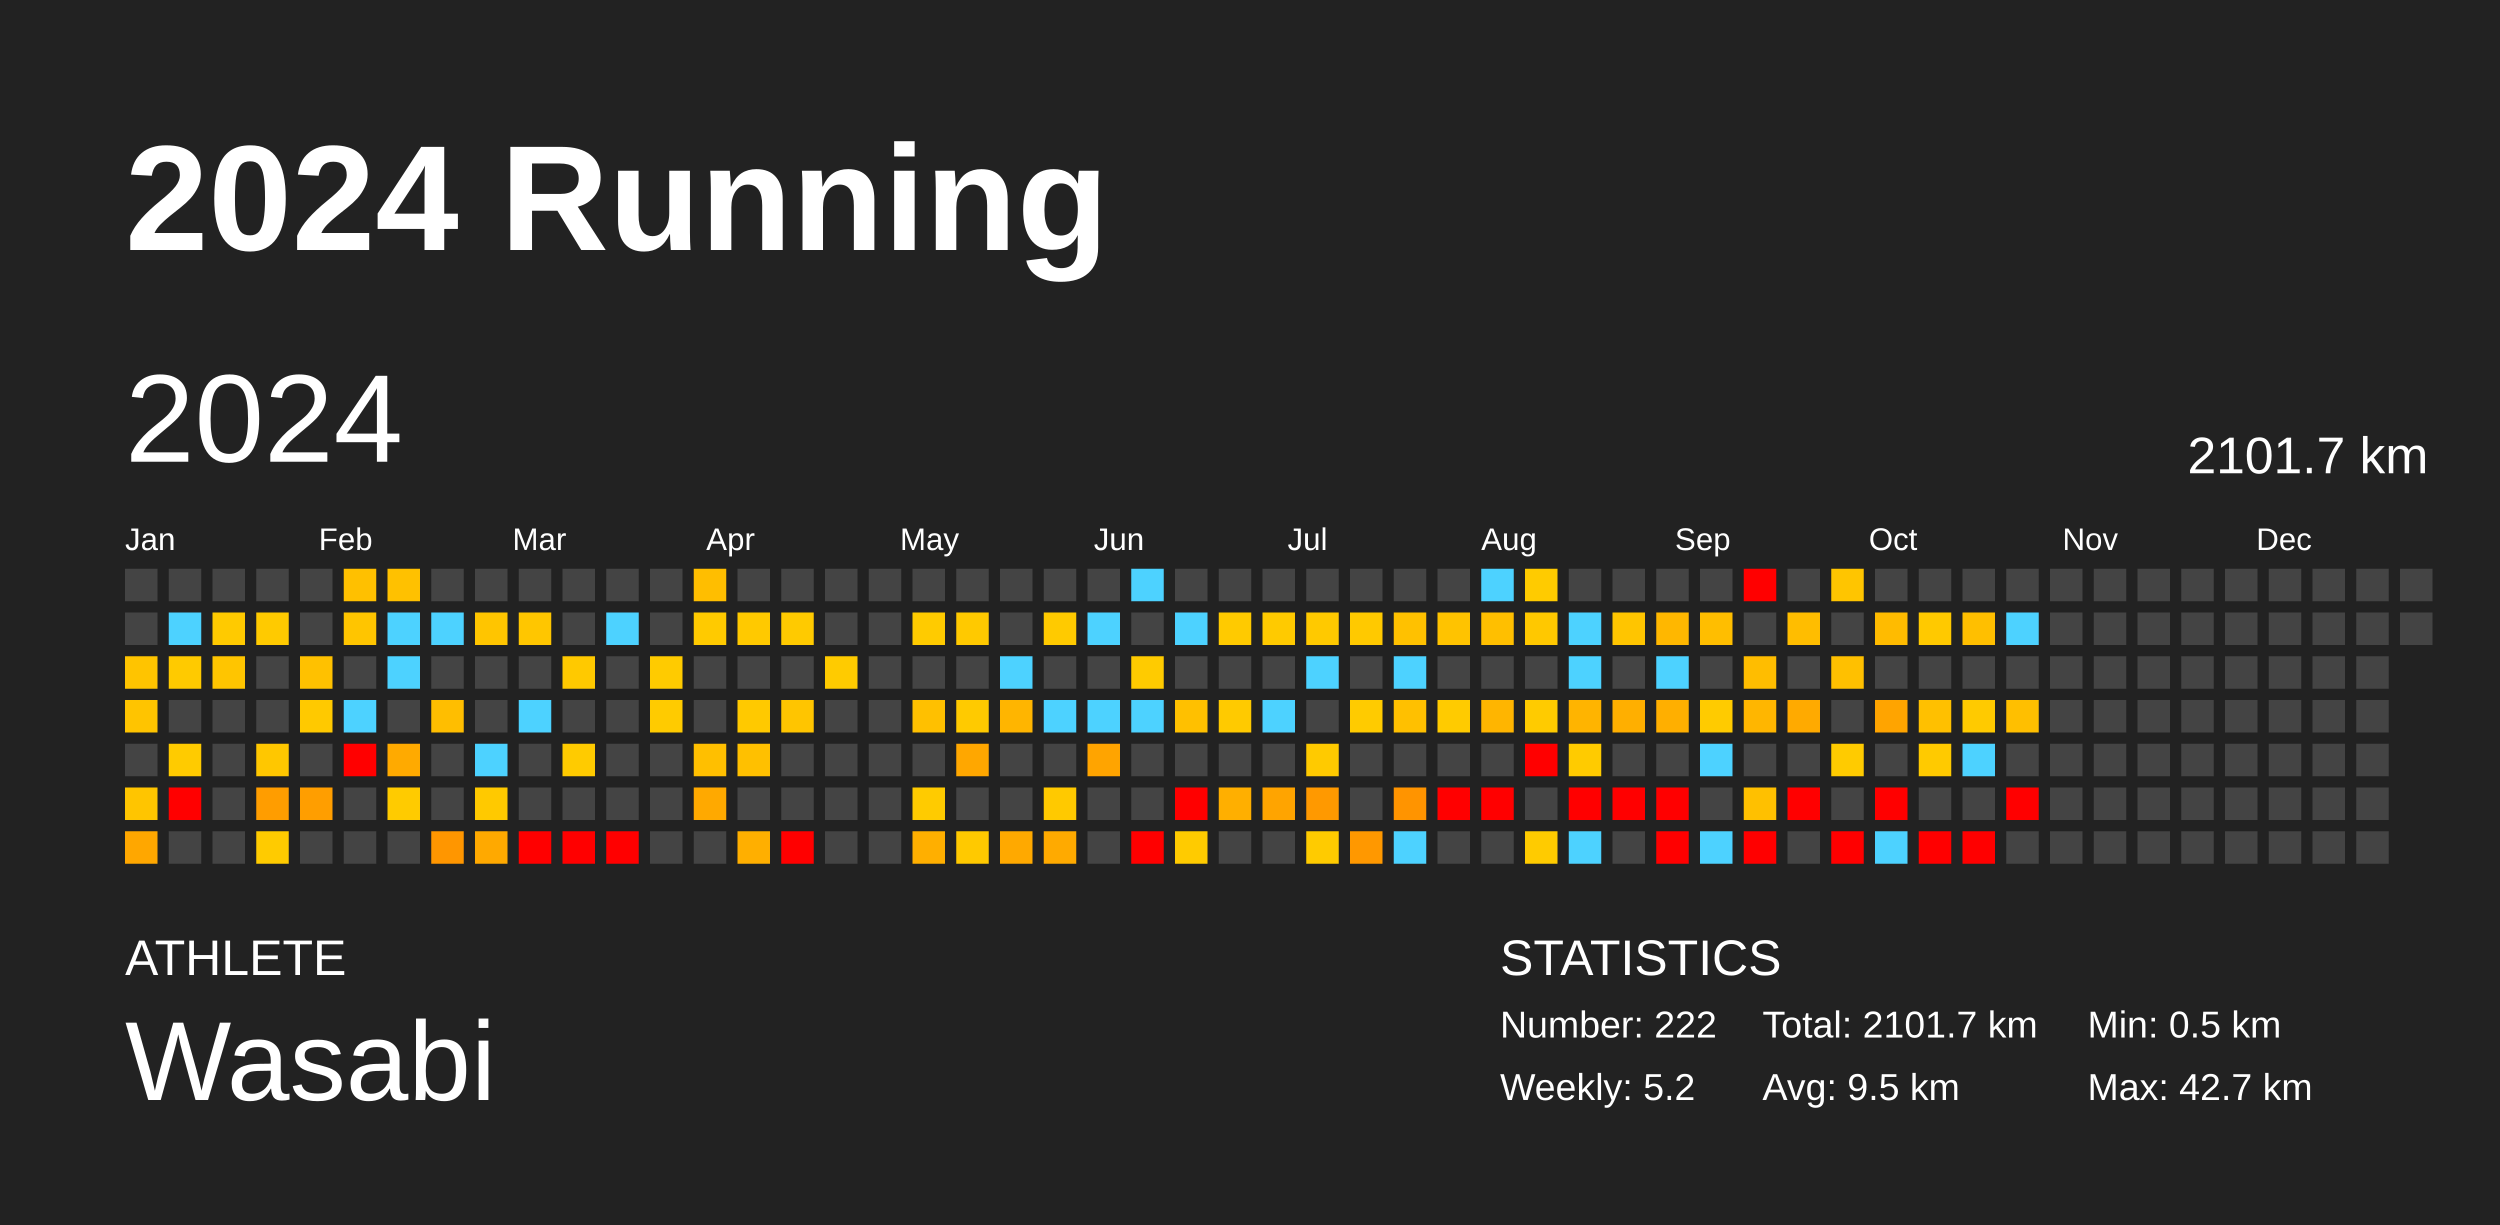
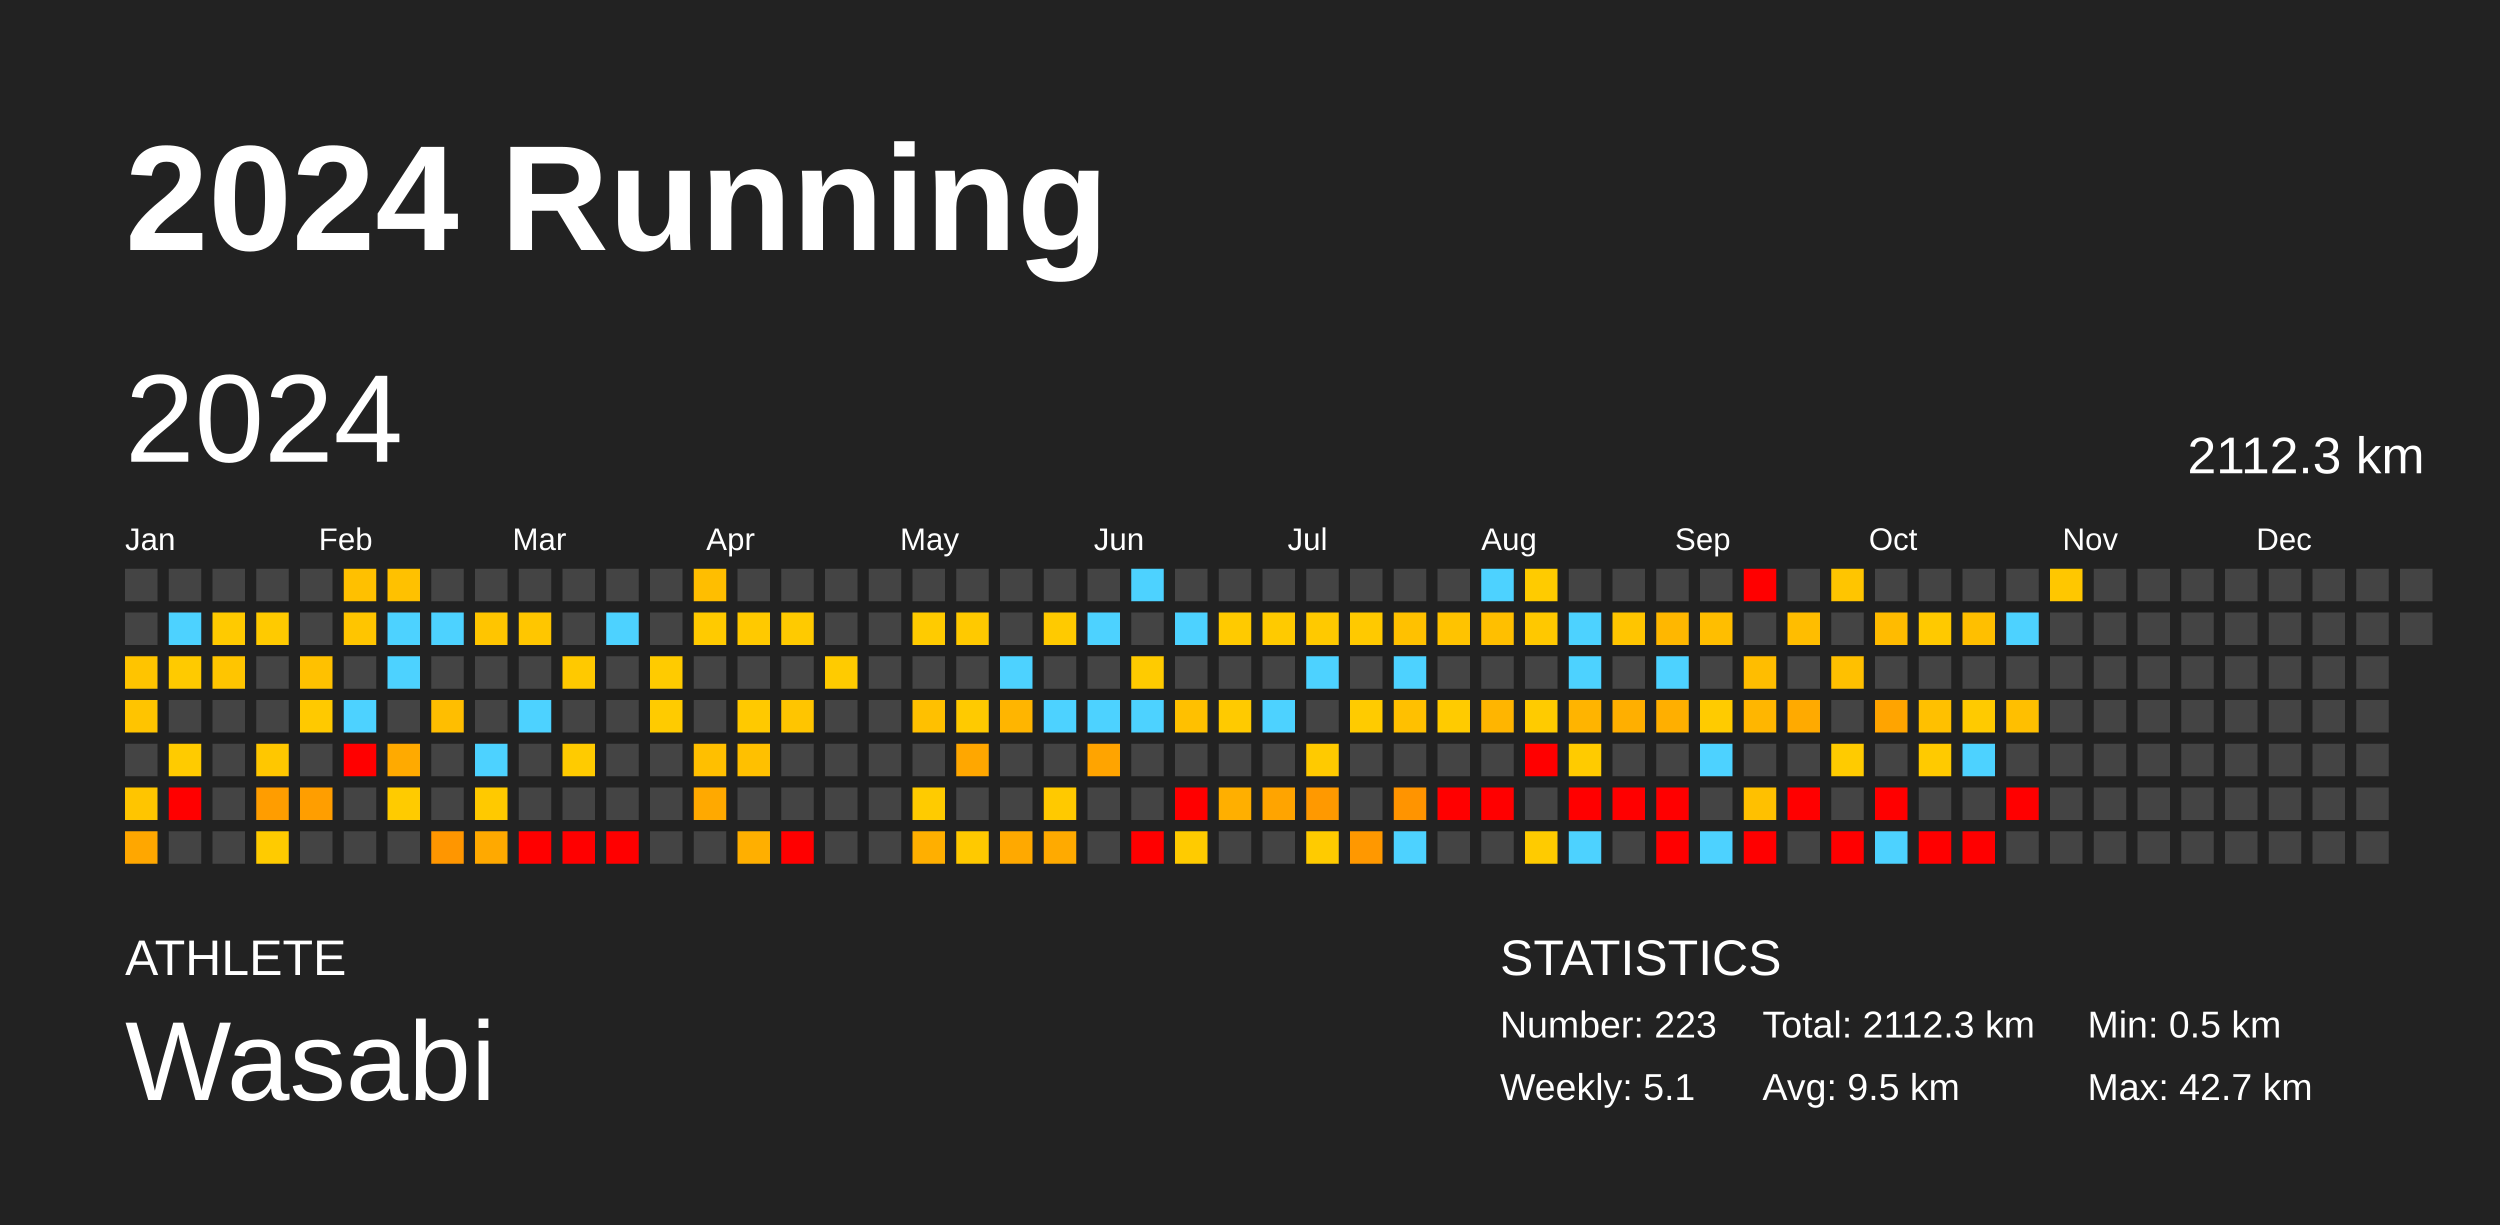
<svg xmlns="http://www.w3.org/2000/svg" baseProfile="full" height="98mm" version="1.1" viewBox="0,0,200,98" width="200mm">
  <defs />
  <rect fill="#222222" height="98" width="200" x="0" y="0" />
  <text fill="#FFFFFF" style="font-size:12px; font-family:Arial; font-weight:bold;" x="10" y="20">2024 Running</text>
  <text fill="#FFFFFF" style="font-size:4px; font-family:Arial" x="10" y="78">ATHLETE</text>
  <text fill="#FFFFFF" style="font-size:9px; font-family:Arial" x="10" y="88">Wasabi</text>
  <text fill="#FFFFFF" style="font-size:4px; font-family:Arial" x="120" y="78">STATISTICS</text>
-   <text fill="#FFFFFF" style="font-size:3px; font-family:Arial" x="120" y="83">Number: 222</text>
-   <text fill="#FFFFFF" style="font-size:3px; font-family:Arial" x="120" y="88">Weekly: 5.2</text>
-   <text fill="#FFFFFF" style="font-size:3px; font-family:Arial" x="141" y="83">Total: 2101.7 km</text>
+   <text fill="#FFFFFF" style="font-size:3px; font-family:Arial" x="120" y="83">Number: 223</text>
+   <text fill="#FFFFFF" style="font-size:3px; font-family:Arial" x="120" y="88">Weekly: 5.1</text>
+   <text fill="#FFFFFF" style="font-size:3px; font-family:Arial" x="141" y="83">Total: 2112.3 km</text>
  <text fill="#FFFFFF" style="font-size:3px; font-family:Arial" x="141" y="88">Avg: 9.5 km</text>
  <text fill="#FFFFFF" style="font-size:3px; font-family:Arial" x="167" y="83">Min: 0.5 km</text>
  <text fill="#FFFFFF" style="font-size:3px; font-family:Arial" x="167" y="88">Max: 42.7 km</text>
  <text dominant-baseline="hanging" fill="#FFFFFF" style="font-size:10.0px; font-family:Arial;" x="10" y="30">2024</text>
-   <text dominant-baseline="hanging" fill="#FFFFFF" style="font-size:4.125px; font-family:Arial;" x="175" y="35">2101.7 km</text>
+   <text dominant-baseline="hanging" fill="#FFFFFF" style="font-size:4.125px; font-family:Arial;" x="175" y="35">2112.3 km</text>
  <text fill="#FFFFFF" style="font-size:2.5px; font-family:Arial" x="10.0" y="44">Jan</text>
  <text fill="#FFFFFF" style="font-size:2.5px; font-family:Arial" x="25.5" y="44">Feb</text>
  <text fill="#FFFFFF" style="font-size:2.5px; font-family:Arial" x="41.0" y="44">Mar</text>
  <text fill="#FFFFFF" style="font-size:2.5px; font-family:Arial" x="56.5" y="44">Apr</text>
  <text fill="#FFFFFF" style="font-size:2.5px; font-family:Arial" x="72.0" y="44">May</text>
  <text fill="#FFFFFF" style="font-size:2.5px; font-family:Arial" x="87.5" y="44">Jun</text>
  <text fill="#FFFFFF" style="font-size:2.5px; font-family:Arial" x="103.0" y="44">Jul</text>
  <text fill="#FFFFFF" style="font-size:2.5px; font-family:Arial" x="118.5" y="44">Aug</text>
  <text fill="#FFFFFF" style="font-size:2.5px; font-family:Arial" x="134.0" y="44">Sep</text>
  <text fill="#FFFFFF" style="font-size:2.5px; font-family:Arial" x="149.5" y="44">Oct</text>
  <text fill="#FFFFFF" style="font-size:2.5px; font-family:Arial" x="165.0" y="44">Nov</text>
  <text fill="#FFFFFF" style="font-size:2.5px; font-family:Arial" x="180.5" y="44">Dec</text>
  <rect fill="#444444" height="2.6" width="2.6" x="10.0" y="45.5" />
  <rect fill="#444444" height="2.6" width="2.6" x="10.0" y="49.0" />
  <rect fill="#ffc400" height="2.6" width="2.6" x="10.0" y="52.5" />
  <rect fill="#ffc400" height="2.6" width="2.6" x="10.0" y="56.0" />
  <rect fill="#444444" height="2.6" width="2.6" x="10.0" y="59.5" />
  <rect fill="#ffc500" height="2.6" width="2.6" x="10.0" y="63.0" />
  <rect fill="#ffa700" height="2.6" width="2.6" x="10.0" y="66.5" />
  <rect fill="#444444" height="2.6" width="2.6" x="13.5" y="45.5" />
  <rect fill="#4dd2ff" height="2.6" width="2.6" x="13.5" y="49.0" />
  <rect fill="#ffca00" height="2.6" width="2.6" x="13.5" y="52.5" />
  <rect fill="#444444" height="2.6" width="2.6" x="13.5" y="56.0" />
  <rect fill="#ffcb00" height="2.6" width="2.6" x="13.5" y="59.5" />
  <rect fill="red" height="2.6" width="2.6" x="13.5" y="63.0" />
  <rect fill="#444444" height="2.6" width="2.6" x="13.5" y="66.5" />
  <rect fill="#444444" height="2.6" width="2.6" x="17.0" y="45.5" />
  <rect fill="#ffca00" height="2.6" width="2.6" x="17.0" y="49.0" />
  <rect fill="#ffc500" height="2.6" width="2.6" x="17.0" y="52.5" />
  <rect fill="#444444" height="2.6" width="2.6" x="17.0" y="56.0" />
  <rect fill="#444444" height="2.6" width="2.6" x="17.0" y="59.5" />
  <rect fill="#444444" height="2.6" width="2.6" x="17.0" y="63.0" />
  <rect fill="#444444" height="2.6" width="2.6" x="17.0" y="66.5" />
  <rect fill="#444444" height="2.6" width="2.6" x="20.5" y="45.5" />
  <rect fill="#ffca00" height="2.6" width="2.6" x="20.5" y="49.0" />
  <rect fill="#444444" height="2.6" width="2.6" x="20.5" y="52.5" />
  <rect fill="#444444" height="2.6" width="2.6" x="20.5" y="56.0" />
  <rect fill="#ffc700" height="2.6" width="2.6" x="20.5" y="59.5" />
  <rect fill="#ff9d00" height="2.6" width="2.6" x="20.5" y="63.0" />
  <rect fill="#ffcb00" height="2.6" width="2.6" x="20.5" y="66.5" />
  <rect fill="#444444" height="2.6" width="2.6" x="24.0" y="45.5" />
  <rect fill="#444444" height="2.6" width="2.6" x="24.0" y="49.0" />
  <rect fill="#ffc100" height="2.6" width="2.6" x="24.0" y="52.5" />
  <rect fill="#ffc900" height="2.6" width="2.6" x="24.0" y="56.0" />
  <rect fill="#444444" height="2.6" width="2.6" x="24.0" y="59.5" />
  <rect fill="#ff9e00" height="2.6" width="2.6" x="24.0" y="63.0" />
  <rect fill="#444444" height="2.6" width="2.6" x="24.0" y="66.5" />
  <rect fill="#ffc000" height="2.6" width="2.6" x="27.5" y="45.5" />
  <rect fill="#ffc500" height="2.6" width="2.6" x="27.5" y="49.0" />
  <rect fill="#444444" height="2.6" width="2.6" x="27.5" y="52.5" />
  <rect fill="#4dd2ff" height="2.6" width="2.6" x="27.5" y="56.0" />
  <rect fill="red" height="2.6" width="2.6" x="27.5" y="59.5" />
  <rect fill="#444444" height="2.6" width="2.6" x="27.5" y="63.0" />
  <rect fill="#444444" height="2.6" width="2.6" x="27.5" y="66.5" />
  <rect fill="#ffc100" height="2.6" width="2.6" x="31.0" y="45.5" />
  <rect fill="#4dd2ff" height="2.6" width="2.6" x="31.0" y="49.0" />
  <rect fill="#4dd2ff" height="2.6" width="2.6" x="31.0" y="52.5" />
  <rect fill="#444444" height="2.6" width="2.6" x="31.0" y="56.0" />
  <rect fill="#ffaa00" height="2.6" width="2.6" x="31.0" y="59.5" />
  <rect fill="#ffcb00" height="2.6" width="2.6" x="31.0" y="63.0" />
  <rect fill="#444444" height="2.6" width="2.6" x="31.0" y="66.5" />
  <rect fill="#444444" height="2.6" width="2.6" x="34.5" y="45.5" />
  <rect fill="#4dd2ff" height="2.6" width="2.6" x="34.5" y="49.0" />
  <rect fill="#444444" height="2.6" width="2.6" x="34.5" y="52.5" />
  <rect fill="#ffbe00" height="2.6" width="2.6" x="34.5" y="56.0" />
  <rect fill="#444444" height="2.6" width="2.6" x="34.5" y="59.5" />
  <rect fill="#444444" height="2.6" width="2.6" x="34.5" y="63.0" />
  <rect fill="#ff9600" height="2.6" width="2.6" x="34.5" y="66.5" />
  <rect fill="#444444" height="2.6" width="2.6" x="38.0" y="45.5" />
  <rect fill="#ffc500" height="2.6" width="2.6" x="38.0" y="49.0" />
  <rect fill="#444444" height="2.6" width="2.6" x="38.0" y="52.5" />
  <rect fill="#444444" height="2.6" width="2.6" x="38.0" y="56.0" />
  <rect fill="#4dd2ff" height="2.6" width="2.6" x="38.0" y="59.5" />
  <rect fill="#ffc900" height="2.6" width="2.6" x="38.0" y="63.0" />
  <rect fill="#ffa900" height="2.6" width="2.6" x="38.0" y="66.5" />
  <rect fill="#444444" height="2.6" width="2.6" x="41.5" y="45.5" />
  <rect fill="#ffc600" height="2.6" width="2.6" x="41.5" y="49.0" />
  <rect fill="#444444" height="2.6" width="2.6" x="41.5" y="52.5" />
  <rect fill="#4dd2ff" height="2.6" width="2.6" x="41.5" y="56.0" />
  <rect fill="#444444" height="2.6" width="2.6" x="41.5" y="59.5" />
  <rect fill="#444444" height="2.6" width="2.6" x="41.5" y="63.0" />
  <rect fill="red" height="2.6" width="2.6" x="41.5" y="66.5" />
  <rect fill="#444444" height="2.6" width="2.6" x="45.0" y="45.5" />
  <rect fill="#444444" height="2.6" width="2.6" x="45.0" y="49.0" />
  <rect fill="#ffc900" height="2.6" width="2.6" x="45.0" y="52.5" />
  <rect fill="#444444" height="2.6" width="2.6" x="45.0" y="56.0" />
  <rect fill="#ffcb00" height="2.6" width="2.6" x="45.0" y="59.5" />
  <rect fill="#444444" height="2.6" width="2.6" x="45.0" y="63.0" />
  <rect fill="red" height="2.6" width="2.6" x="45.0" y="66.5" />
  <rect fill="#444444" height="2.6" width="2.6" x="48.5" y="45.5" />
  <rect fill="#4dd2ff" height="2.6" width="2.6" x="48.5" y="49.0" />
  <rect fill="#444444" height="2.6" width="2.6" x="48.5" y="52.5" />
  <rect fill="#444444" height="2.6" width="2.6" x="48.5" y="56.0" />
  <rect fill="#444444" height="2.6" width="2.6" x="48.5" y="59.5" />
  <rect fill="#444444" height="2.6" width="2.6" x="48.5" y="63.0" />
  <rect fill="red" height="2.6" width="2.6" x="48.5" y="66.5" />
  <rect fill="#444444" height="2.6" width="2.6" x="52.0" y="45.5" />
  <rect fill="#444444" height="2.6" width="2.6" x="52.0" y="49.0" />
  <rect fill="#ffcb00" height="2.6" width="2.6" x="52.0" y="52.5" />
  <rect fill="#ffcb00" height="2.6" width="2.6" x="52.0" y="56.0" />
  <rect fill="#444444" height="2.6" width="2.6" x="52.0" y="59.5" />
  <rect fill="#444444" height="2.6" width="2.6" x="52.0" y="63.0" />
  <rect fill="#444444" height="2.6" width="2.6" x="52.0" y="66.5" />
  <rect fill="#ffbe00" height="2.6" width="2.6" x="55.5" y="45.5" />
  <rect fill="#ffca00" height="2.6" width="2.6" x="55.5" y="49.0" />
  <rect fill="#444444" height="2.6" width="2.6" x="55.5" y="52.5" />
  <rect fill="#444444" height="2.6" width="2.6" x="55.5" y="56.0" />
  <rect fill="#ffbf00" height="2.6" width="2.6" x="55.5" y="59.5" />
  <rect fill="#ffa900" height="2.6" width="2.6" x="55.5" y="63.0" />
  <rect fill="#444444" height="2.6" width="2.6" x="55.5" y="66.5" />
  <rect fill="#444444" height="2.6" width="2.6" x="59.0" y="45.5" />
  <rect fill="#ffc900" height="2.6" width="2.6" x="59.0" y="49.0" />
  <rect fill="#444444" height="2.6" width="2.6" x="59.0" y="52.5" />
  <rect fill="#ffc900" height="2.6" width="2.6" x="59.0" y="56.0" />
  <rect fill="#ffc000" height="2.6" width="2.6" x="59.0" y="59.5" />
  <rect fill="#444444" height="2.6" width="2.6" x="59.0" y="63.0" />
  <rect fill="#ffaf00" height="2.6" width="2.6" x="59.0" y="66.5" />
  <rect fill="#444444" height="2.6" width="2.6" x="62.5" y="45.5" />
  <rect fill="#ffca00" height="2.6" width="2.6" x="62.5" y="49.0" />
  <rect fill="#444444" height="2.6" width="2.6" x="62.5" y="52.5" />
  <rect fill="#ffc500" height="2.6" width="2.6" x="62.5" y="56.0" />
  <rect fill="#444444" height="2.6" width="2.6" x="62.5" y="59.5" />
  <rect fill="#444444" height="2.6" width="2.6" x="62.5" y="63.0" />
  <rect fill="red" height="2.6" width="2.6" x="62.5" y="66.5" />
  <rect fill="#444444" height="2.6" width="2.6" x="66.0" y="45.5" />
  <rect fill="#444444" height="2.6" width="2.6" x="66.0" y="49.0" />
  <rect fill="#ffcb00" height="2.6" width="2.6" x="66.0" y="52.5" />
  <rect fill="#444444" height="2.6" width="2.6" x="66.0" y="56.0" />
  <rect fill="#444444" height="2.6" width="2.6" x="66.0" y="59.5" />
  <rect fill="#444444" height="2.6" width="2.6" x="66.0" y="63.0" />
  <rect fill="#444444" height="2.6" width="2.6" x="66.0" y="66.5" />
  <rect fill="#444444" height="2.6" width="2.6" x="69.5" y="45.5" />
  <rect fill="#444444" height="2.6" width="2.6" x="69.5" y="49.0" />
  <rect fill="#444444" height="2.6" width="2.6" x="69.5" y="52.5" />
  <rect fill="#444444" height="2.6" width="2.6" x="69.5" y="56.0" />
  <rect fill="#444444" height="2.6" width="2.6" x="69.5" y="59.5" />
  <rect fill="#444444" height="2.6" width="2.6" x="69.5" y="63.0" />
  <rect fill="#444444" height="2.6" width="2.6" x="69.5" y="66.5" />
  <rect fill="#444444" height="2.6" width="2.6" x="73.0" y="45.5" />
  <rect fill="#ffcb00" height="2.6" width="2.6" x="73.0" y="49.0" />
  <rect fill="#444444" height="2.6" width="2.6" x="73.0" y="52.5" />
  <rect fill="#ffc000" height="2.6" width="2.6" x="73.0" y="56.0" />
  <rect fill="#444444" height="2.6" width="2.6" x="73.0" y="59.5" />
  <rect fill="#ffcb00" height="2.6" width="2.6" x="73.0" y="63.0" />
  <rect fill="#ffaf00" height="2.6" width="2.6" x="73.0" y="66.5" />
  <rect fill="#444444" height="2.6" width="2.6" x="76.5" y="45.5" />
  <rect fill="#ffc900" height="2.6" width="2.6" x="76.5" y="49.0" />
  <rect fill="#444444" height="2.6" width="2.6" x="76.5" y="52.5" />
  <rect fill="#ffca00" height="2.6" width="2.6" x="76.5" y="56.0" />
  <rect fill="#ffa700" height="2.6" width="2.6" x="76.5" y="59.5" />
  <rect fill="#444444" height="2.6" width="2.6" x="76.5" y="63.0" />
  <rect fill="#ffc900" height="2.6" width="2.6" x="76.5" y="66.5" />
  <rect fill="#444444" height="2.6" width="2.6" x="80.0" y="45.5" />
  <rect fill="#444444" height="2.6" width="2.6" x="80.0" y="49.0" />
  <rect fill="#4dd2ff" height="2.6" width="2.6" x="80.0" y="52.5" />
  <rect fill="#ffb500" height="2.6" width="2.6" x="80.0" y="56.0" />
  <rect fill="#444444" height="2.6" width="2.6" x="80.0" y="59.5" />
  <rect fill="#444444" height="2.6" width="2.6" x="80.0" y="63.0" />
  <rect fill="#ffa900" height="2.6" width="2.6" x="80.0" y="66.5" />
  <rect fill="#444444" height="2.6" width="2.6" x="83.5" y="45.5" />
  <rect fill="#ffca00" height="2.6" width="2.6" x="83.5" y="49.0" />
  <rect fill="#444444" height="2.6" width="2.6" x="83.5" y="52.5" />
  <rect fill="#4dd2ff" height="2.6" width="2.6" x="83.5" y="56.0" />
  <rect fill="#444444" height="2.6" width="2.6" x="83.5" y="59.5" />
  <rect fill="#ffc900" height="2.6" width="2.6" x="83.5" y="63.0" />
  <rect fill="#ffaa00" height="2.6" width="2.6" x="83.5" y="66.5" />
  <rect fill="#444444" height="2.6" width="2.6" x="87.0" y="45.5" />
  <rect fill="#4dd2ff" height="2.6" width="2.6" x="87.0" y="49.0" />
  <rect fill="#444444" height="2.6" width="2.6" x="87.0" y="52.5" />
  <rect fill="#4dd2ff" height="2.6" width="2.6" x="87.0" y="56.0" />
  <rect fill="#ffa400" height="2.6" width="2.6" x="87.0" y="59.5" />
  <rect fill="#444444" height="2.6" width="2.6" x="87.0" y="63.0" />
  <rect fill="#444444" height="2.6" width="2.6" x="87.0" y="66.5" />
  <rect fill="#4dd2ff" height="2.6" width="2.6" x="90.5" y="45.5" />
  <rect fill="#444444" height="2.6" width="2.6" x="90.5" y="49.0" />
  <rect fill="#ffcb00" height="2.6" width="2.6" x="90.5" y="52.5" />
  <rect fill="#4dd2ff" height="2.6" width="2.6" x="90.5" y="56.0" />
  <rect fill="#444444" height="2.6" width="2.6" x="90.5" y="59.5" />
  <rect fill="#444444" height="2.6" width="2.6" x="90.5" y="63.0" />
  <rect fill="red" height="2.6" width="2.6" x="90.5" y="66.5" />
  <rect fill="#444444" height="2.6" width="2.6" x="94.0" y="45.5" />
  <rect fill="#4dd2ff" height="2.6" width="2.6" x="94.0" y="49.0" />
  <rect fill="#444444" height="2.6" width="2.6" x="94.0" y="52.5" />
  <rect fill="#ffc000" height="2.6" width="2.6" x="94.0" y="56.0" />
  <rect fill="#444444" height="2.6" width="2.6" x="94.0" y="59.5" />
  <rect fill="red" height="2.6" width="2.6" x="94.0" y="63.0" />
  <rect fill="#ffcb00" height="2.6" width="2.6" x="94.0" y="66.5" />
  <rect fill="#444444" height="2.6" width="2.6" x="97.5" y="45.5" />
  <rect fill="#ffca00" height="2.6" width="2.6" x="97.5" y="49.0" />
  <rect fill="#444444" height="2.6" width="2.6" x="97.5" y="52.5" />
  <rect fill="#ffca00" height="2.6" width="2.6" x="97.5" y="56.0" />
  <rect fill="#444444" height="2.6" width="2.6" x="97.5" y="59.5" />
  <rect fill="#ffaf00" height="2.6" width="2.6" x="97.5" y="63.0" />
  <rect fill="#444444" height="2.6" width="2.6" x="97.5" y="66.5" />
  <rect fill="#444444" height="2.6" width="2.6" x="101.0" y="45.5" />
  <rect fill="#ffca00" height="2.6" width="2.6" x="101.0" y="49.0" />
  <rect fill="#444444" height="2.6" width="2.6" x="101.0" y="52.5" />
  <rect fill="#4dd2ff" height="2.6" width="2.6" x="101.0" y="56.0" />
  <rect fill="#444444" height="2.6" width="2.6" x="101.0" y="59.5" />
  <rect fill="#ffa400" height="2.6" width="2.6" x="101.0" y="63.0" />
  <rect fill="#444444" height="2.6" width="2.6" x="101.0" y="66.5" />
  <rect fill="#444444" height="2.6" width="2.6" x="104.5" y="45.5" />
  <rect fill="#ffc900" height="2.6" width="2.6" x="104.5" y="49.0" />
  <rect fill="#4dd2ff" height="2.6" width="2.6" x="104.5" y="52.5" />
  <rect fill="#444444" height="2.6" width="2.6" x="104.5" y="56.0" />
  <rect fill="#ffca00" height="2.6" width="2.6" x="104.5" y="59.5" />
  <rect fill="#ff9900" height="2.6" width="2.6" x="104.5" y="63.0" />
  <rect fill="#ffcb00" height="2.6" width="2.6" x="104.5" y="66.5" />
  <rect fill="#444444" height="2.6" width="2.6" x="108.0" y="45.5" />
  <rect fill="#ffc900" height="2.6" width="2.6" x="108.0" y="49.0" />
  <rect fill="#444444" height="2.6" width="2.6" x="108.0" y="52.5" />
  <rect fill="#ffcb00" height="2.6" width="2.6" x="108.0" y="56.0" />
  <rect fill="#444444" height="2.6" width="2.6" x="108.0" y="59.5" />
  <rect fill="#444444" height="2.6" width="2.6" x="108.0" y="63.0" />
  <rect fill="#ff9800" height="2.6" width="2.6" x="108.0" y="66.5" />
  <rect fill="#444444" height="2.6" width="2.6" x="111.5" y="45.5" />
  <rect fill="#ffc100" height="2.6" width="2.6" x="111.5" y="49.0" />
  <rect fill="#4dd2ff" height="2.6" width="2.6" x="111.5" y="52.5" />
  <rect fill="#ffc000" height="2.6" width="2.6" x="111.5" y="56.0" />
  <rect fill="#444444" height="2.6" width="2.6" x="111.5" y="59.5" />
  <rect fill="#ff9400" height="2.6" width="2.6" x="111.5" y="63.0" />
  <rect fill="#4dd2ff" height="2.6" width="2.6" x="111.5" y="66.5" />
  <rect fill="#444444" height="2.6" width="2.6" x="115.0" y="45.5" />
  <rect fill="#ffc300" height="2.6" width="2.6" x="115.0" y="49.0" />
  <rect fill="#444444" height="2.6" width="2.6" x="115.0" y="52.5" />
  <rect fill="#ffcb00" height="2.6" width="2.6" x="115.0" y="56.0" />
  <rect fill="#444444" height="2.6" width="2.6" x="115.0" y="59.5" />
  <rect fill="red" height="2.6" width="2.6" x="115.0" y="63.0" />
  <rect fill="#444444" height="2.6" width="2.6" x="115.0" y="66.5" />
  <rect fill="#4dd2ff" height="2.6" width="2.6" x="118.5" y="45.5" />
  <rect fill="#ffbf00" height="2.6" width="2.6" x="118.5" y="49.0" />
  <rect fill="#444444" height="2.6" width="2.6" x="118.5" y="52.5" />
  <rect fill="#ffb500" height="2.6" width="2.6" x="118.5" y="56.0" />
  <rect fill="#444444" height="2.6" width="2.6" x="118.5" y="59.5" />
  <rect fill="red" height="2.6" width="2.6" x="118.5" y="63.0" />
  <rect fill="#444444" height="2.6" width="2.6" x="118.5" y="66.5" />
  <rect fill="#ffcb00" height="2.6" width="2.6" x="122.0" y="45.5" />
  <rect fill="#ffc800" height="2.6" width="2.6" x="122.0" y="49.0" />
  <rect fill="#444444" height="2.6" width="2.6" x="122.0" y="52.5" />
  <rect fill="#ffcb00" height="2.6" width="2.6" x="122.0" y="56.0" />
  <rect fill="red" height="2.6" width="2.6" x="122.0" y="59.5" />
  <rect fill="#444444" height="2.6" width="2.6" x="122.0" y="63.0" />
  <rect fill="#ffcb00" height="2.6" width="2.6" x="122.0" y="66.5" />
  <rect fill="#444444" height="2.6" width="2.6" x="125.5" y="45.5" />
  <rect fill="#4dd2ff" height="2.6" width="2.6" x="125.5" y="49.0" />
  <rect fill="#4dd2ff" height="2.6" width="2.6" x="125.5" y="52.5" />
  <rect fill="#ffb400" height="2.6" width="2.6" x="125.5" y="56.0" />
  <rect fill="#ffcb00" height="2.6" width="2.6" x="125.5" y="59.5" />
  <rect fill="red" height="2.6" width="2.6" x="125.5" y="63.0" />
  <rect fill="#4dd2ff" height="2.6" width="2.6" x="125.5" y="66.5" />
  <rect fill="#444444" height="2.6" width="2.6" x="129.0" y="45.5" />
  <rect fill="#ffc500" height="2.6" width="2.6" x="129.0" y="49.0" />
  <rect fill="#444444" height="2.6" width="2.6" x="129.0" y="52.5" />
  <rect fill="#ffaf00" height="2.6" width="2.6" x="129.0" y="56.0" />
  <rect fill="#444444" height="2.6" width="2.6" x="129.0" y="59.5" />
  <rect fill="red" height="2.6" width="2.6" x="129.0" y="63.0" />
  <rect fill="#444444" height="2.6" width="2.6" x="129.0" y="66.5" />
  <rect fill="#444444" height="2.6" width="2.6" x="132.5" y="45.5" />
  <rect fill="#ffb700" height="2.6" width="2.6" x="132.5" y="49.0" />
  <rect fill="#4dd2ff" height="2.6" width="2.6" x="132.5" y="52.5" />
  <rect fill="#ffaf00" height="2.6" width="2.6" x="132.5" y="56.0" />
  <rect fill="#444444" height="2.6" width="2.6" x="132.5" y="59.5" />
  <rect fill="red" height="2.6" width="2.6" x="132.5" y="63.0" />
  <rect fill="red" height="2.6" width="2.6" x="132.5" y="66.5" />
  <rect fill="#444444" height="2.6" width="2.6" x="136.0" y="45.5" />
  <rect fill="#ffbe00" height="2.6" width="2.6" x="136.0" y="49.0" />
  <rect fill="#444444" height="2.6" width="2.6" x="136.0" y="52.5" />
  <rect fill="#ffcb00" height="2.6" width="2.6" x="136.0" y="56.0" />
  <rect fill="#4dd2ff" height="2.6" width="2.6" x="136.0" y="59.5" />
  <rect fill="#444444" height="2.6" width="2.6" x="136.0" y="63.0" />
  <rect fill="#4dd2ff" height="2.6" width="2.6" x="136.0" y="66.5" />
  <rect fill="red" height="2.6" width="2.6" x="139.5" y="45.5" />
  <rect fill="#444444" height="2.6" width="2.6" x="139.5" y="49.0" />
  <rect fill="#ffbd00" height="2.6" width="2.6" x="139.5" y="52.5" />
  <rect fill="#ffb600" height="2.6" width="2.6" x="139.5" y="56.0" />
  <rect fill="#444444" height="2.6" width="2.6" x="139.5" y="59.5" />
  <rect fill="#ffc000" height="2.6" width="2.6" x="139.5" y="63.0" />
  <rect fill="red" height="2.6" width="2.6" x="139.5" y="66.5" />
  <rect fill="#444444" height="2.6" width="2.6" x="143.0" y="45.5" />
  <rect fill="#ffbd00" height="2.6" width="2.6" x="143.0" y="49.0" />
  <rect fill="#444444" height="2.6" width="2.6" x="143.0" y="52.5" />
  <rect fill="#ffaa00" height="2.6" width="2.6" x="143.0" y="56.0" />
  <rect fill="#444444" height="2.6" width="2.6" x="143.0" y="59.5" />
  <rect fill="red" height="2.6" width="2.6" x="143.0" y="63.0" />
  <rect fill="#444444" height="2.6" width="2.6" x="143.0" y="66.5" />
  <rect fill="#ffc500" height="2.6" width="2.6" x="146.5" y="45.5" />
  <rect fill="#444444" height="2.6" width="2.6" x="146.5" y="49.0" />
  <rect fill="#ffc000" height="2.6" width="2.6" x="146.5" y="52.5" />
  <rect fill="#444444" height="2.6" width="2.6" x="146.5" y="56.0" />
  <rect fill="#ffcb00" height="2.6" width="2.6" x="146.5" y="59.5" />
  <rect fill="#444444" height="2.6" width="2.6" x="146.5" y="63.0" />
  <rect fill="red" height="2.6" width="2.6" x="146.5" y="66.5" />
  <rect fill="#444444" height="2.6" width="2.6" x="150.0" y="45.5" />
  <rect fill="#ffbb00" height="2.6" width="2.6" x="150.0" y="49.0" />
  <rect fill="#444444" height="2.6" width="2.6" x="150.0" y="52.5" />
  <rect fill="#ffa400" height="2.6" width="2.6" x="150.0" y="56.0" />
  <rect fill="#444444" height="2.6" width="2.6" x="150.0" y="59.5" />
  <rect fill="red" height="2.6" width="2.6" x="150.0" y="63.0" />
  <rect fill="#4dd2ff" height="2.6" width="2.6" x="150.0" y="66.5" />
  <rect fill="#444444" height="2.6" width="2.6" x="153.5" y="45.5" />
  <rect fill="#ffc900" height="2.6" width="2.6" x="153.5" y="49.0" />
  <rect fill="#444444" height="2.6" width="2.6" x="153.5" y="52.5" />
  <rect fill="#ffc000" height="2.6" width="2.6" x="153.5" y="56.0" />
  <rect fill="#ffca00" height="2.6" width="2.6" x="153.5" y="59.5" />
  <rect fill="#444444" height="2.6" width="2.6" x="153.5" y="63.0" />
  <rect fill="red" height="2.6" width="2.6" x="153.5" y="66.5" />
  <rect fill="#444444" height="2.6" width="2.6" x="157.0" y="45.5" />
  <rect fill="#ffbf00" height="2.6" width="2.6" x="157.0" y="49.0" />
  <rect fill="#444444" height="2.6" width="2.6" x="157.0" y="52.5" />
  <rect fill="#ffca00" height="2.6" width="2.6" x="157.0" y="56.0" />
  <rect fill="#4dd2ff" height="2.6" width="2.6" x="157.0" y="59.5" />
  <rect fill="#444444" height="2.6" width="2.6" x="157.0" y="63.0" />
  <rect fill="red" height="2.6" width="2.6" x="157.0" y="66.5" />
  <rect fill="#444444" height="2.6" width="2.6" x="160.5" y="45.5" />
  <rect fill="#4dd2ff" height="2.6" width="2.6" x="160.5" y="49.0" />
  <rect fill="#444444" height="2.6" width="2.6" x="160.5" y="52.5" />
  <rect fill="#ffbf00" height="2.6" width="2.6" x="160.5" y="56.0" />
  <rect fill="#444444" height="2.6" width="2.6" x="160.5" y="59.5" />
  <rect fill="red" height="2.6" width="2.6" x="160.5" y="63.0" />
  <rect fill="#444444" height="2.6" width="2.6" x="160.5" y="66.5" />
-   <rect fill="#444444" height="2.6" width="2.6" x="164.0" y="45.5" />
+   <rect fill="#ffc700" height="2.6" width="2.6" x="164.0" y="45.5" />
  <rect fill="#444444" height="2.6" width="2.6" x="164.0" y="49.0" />
  <rect fill="#444444" height="2.6" width="2.6" x="164.0" y="52.5" />
  <rect fill="#444444" height="2.6" width="2.6" x="164.0" y="56.0" />
  <rect fill="#444444" height="2.6" width="2.6" x="164.0" y="59.5" />
  <rect fill="#444444" height="2.6" width="2.6" x="164.0" y="63.0" />
  <rect fill="#444444" height="2.6" width="2.6" x="164.0" y="66.5" />
  <rect fill="#444444" height="2.6" width="2.6" x="167.5" y="45.5" />
  <rect fill="#444444" height="2.6" width="2.6" x="167.5" y="49.0" />
  <rect fill="#444444" height="2.6" width="2.6" x="167.5" y="52.5" />
  <rect fill="#444444" height="2.6" width="2.6" x="167.5" y="56.0" />
  <rect fill="#444444" height="2.6" width="2.6" x="167.5" y="59.5" />
  <rect fill="#444444" height="2.6" width="2.6" x="167.5" y="63.0" />
  <rect fill="#444444" height="2.6" width="2.6" x="167.5" y="66.5" />
  <rect fill="#444444" height="2.6" width="2.6" x="171.0" y="45.5" />
  <rect fill="#444444" height="2.6" width="2.6" x="171.0" y="49.0" />
  <rect fill="#444444" height="2.6" width="2.6" x="171.0" y="52.5" />
  <rect fill="#444444" height="2.6" width="2.6" x="171.0" y="56.0" />
  <rect fill="#444444" height="2.6" width="2.6" x="171.0" y="59.5" />
  <rect fill="#444444" height="2.6" width="2.6" x="171.0" y="63.0" />
  <rect fill="#444444" height="2.6" width="2.6" x="171.0" y="66.5" />
  <rect fill="#444444" height="2.6" width="2.6" x="174.5" y="45.5" />
  <rect fill="#444444" height="2.6" width="2.6" x="174.5" y="49.0" />
  <rect fill="#444444" height="2.6" width="2.6" x="174.5" y="52.5" />
  <rect fill="#444444" height="2.6" width="2.6" x="174.5" y="56.0" />
  <rect fill="#444444" height="2.6" width="2.6" x="174.5" y="59.5" />
  <rect fill="#444444" height="2.6" width="2.6" x="174.5" y="63.0" />
  <rect fill="#444444" height="2.6" width="2.6" x="174.5" y="66.5" />
  <rect fill="#444444" height="2.6" width="2.6" x="178.0" y="45.5" />
  <rect fill="#444444" height="2.6" width="2.6" x="178.0" y="49.0" />
  <rect fill="#444444" height="2.6" width="2.6" x="178.0" y="52.5" />
  <rect fill="#444444" height="2.6" width="2.6" x="178.0" y="56.0" />
  <rect fill="#444444" height="2.6" width="2.6" x="178.0" y="59.5" />
  <rect fill="#444444" height="2.6" width="2.6" x="178.0" y="63.0" />
  <rect fill="#444444" height="2.6" width="2.6" x="178.0" y="66.5" />
  <rect fill="#444444" height="2.6" width="2.6" x="181.5" y="45.5" />
  <rect fill="#444444" height="2.6" width="2.6" x="181.5" y="49.0" />
  <rect fill="#444444" height="2.6" width="2.6" x="181.5" y="52.5" />
  <rect fill="#444444" height="2.6" width="2.6" x="181.5" y="56.0" />
  <rect fill="#444444" height="2.6" width="2.6" x="181.5" y="59.5" />
  <rect fill="#444444" height="2.6" width="2.6" x="181.5" y="63.0" />
  <rect fill="#444444" height="2.6" width="2.6" x="181.5" y="66.5" />
  <rect fill="#444444" height="2.6" width="2.6" x="185.0" y="45.5" />
  <rect fill="#444444" height="2.6" width="2.6" x="185.0" y="49.0" />
  <rect fill="#444444" height="2.6" width="2.6" x="185.0" y="52.5" />
  <rect fill="#444444" height="2.6" width="2.6" x="185.0" y="56.0" />
  <rect fill="#444444" height="2.6" width="2.6" x="185.0" y="59.5" />
  <rect fill="#444444" height="2.6" width="2.6" x="185.0" y="63.0" />
  <rect fill="#444444" height="2.6" width="2.6" x="185.0" y="66.5" />
  <rect fill="#444444" height="2.6" width="2.6" x="188.5" y="45.5" />
  <rect fill="#444444" height="2.6" width="2.6" x="188.5" y="49.0" />
  <rect fill="#444444" height="2.6" width="2.6" x="188.5" y="52.5" />
  <rect fill="#444444" height="2.6" width="2.6" x="188.5" y="56.0" />
  <rect fill="#444444" height="2.6" width="2.6" x="188.5" y="59.5" />
  <rect fill="#444444" height="2.6" width="2.6" x="188.5" y="63.0" />
  <rect fill="#444444" height="2.6" width="2.6" x="188.5" y="66.5" />
  <rect fill="#444444" height="2.6" width="2.6" x="192.0" y="45.5" />
  <rect fill="#444444" height="2.6" width="2.6" x="192.0" y="49.0" />
</svg>
